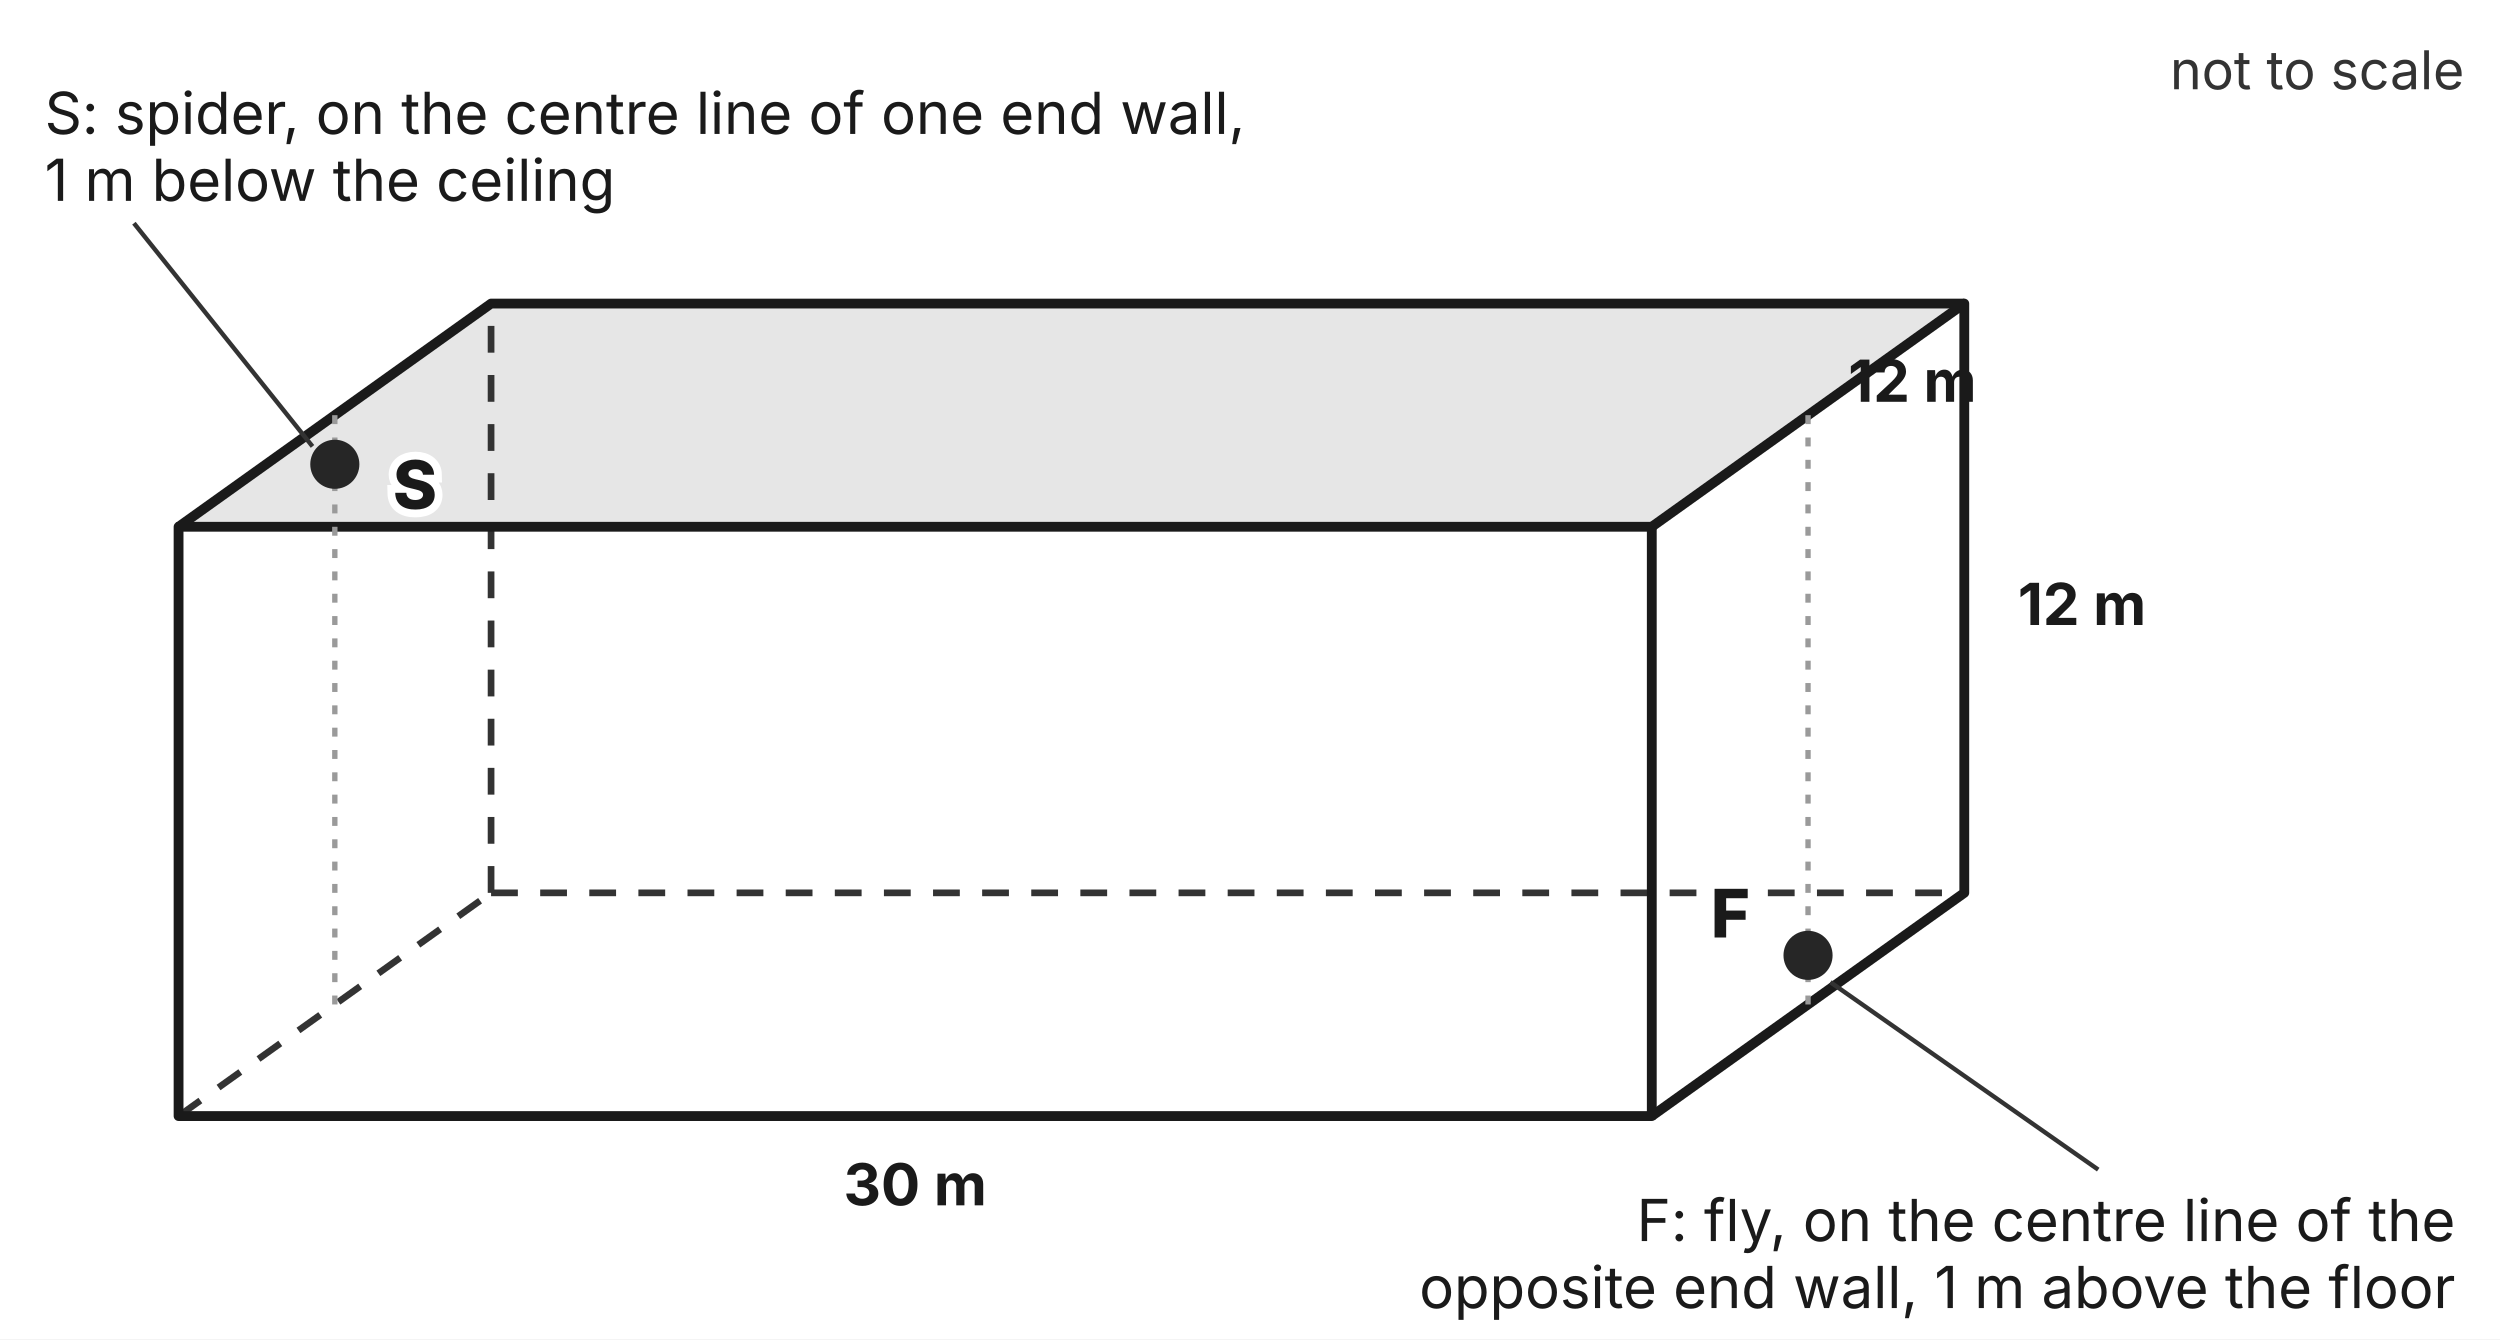
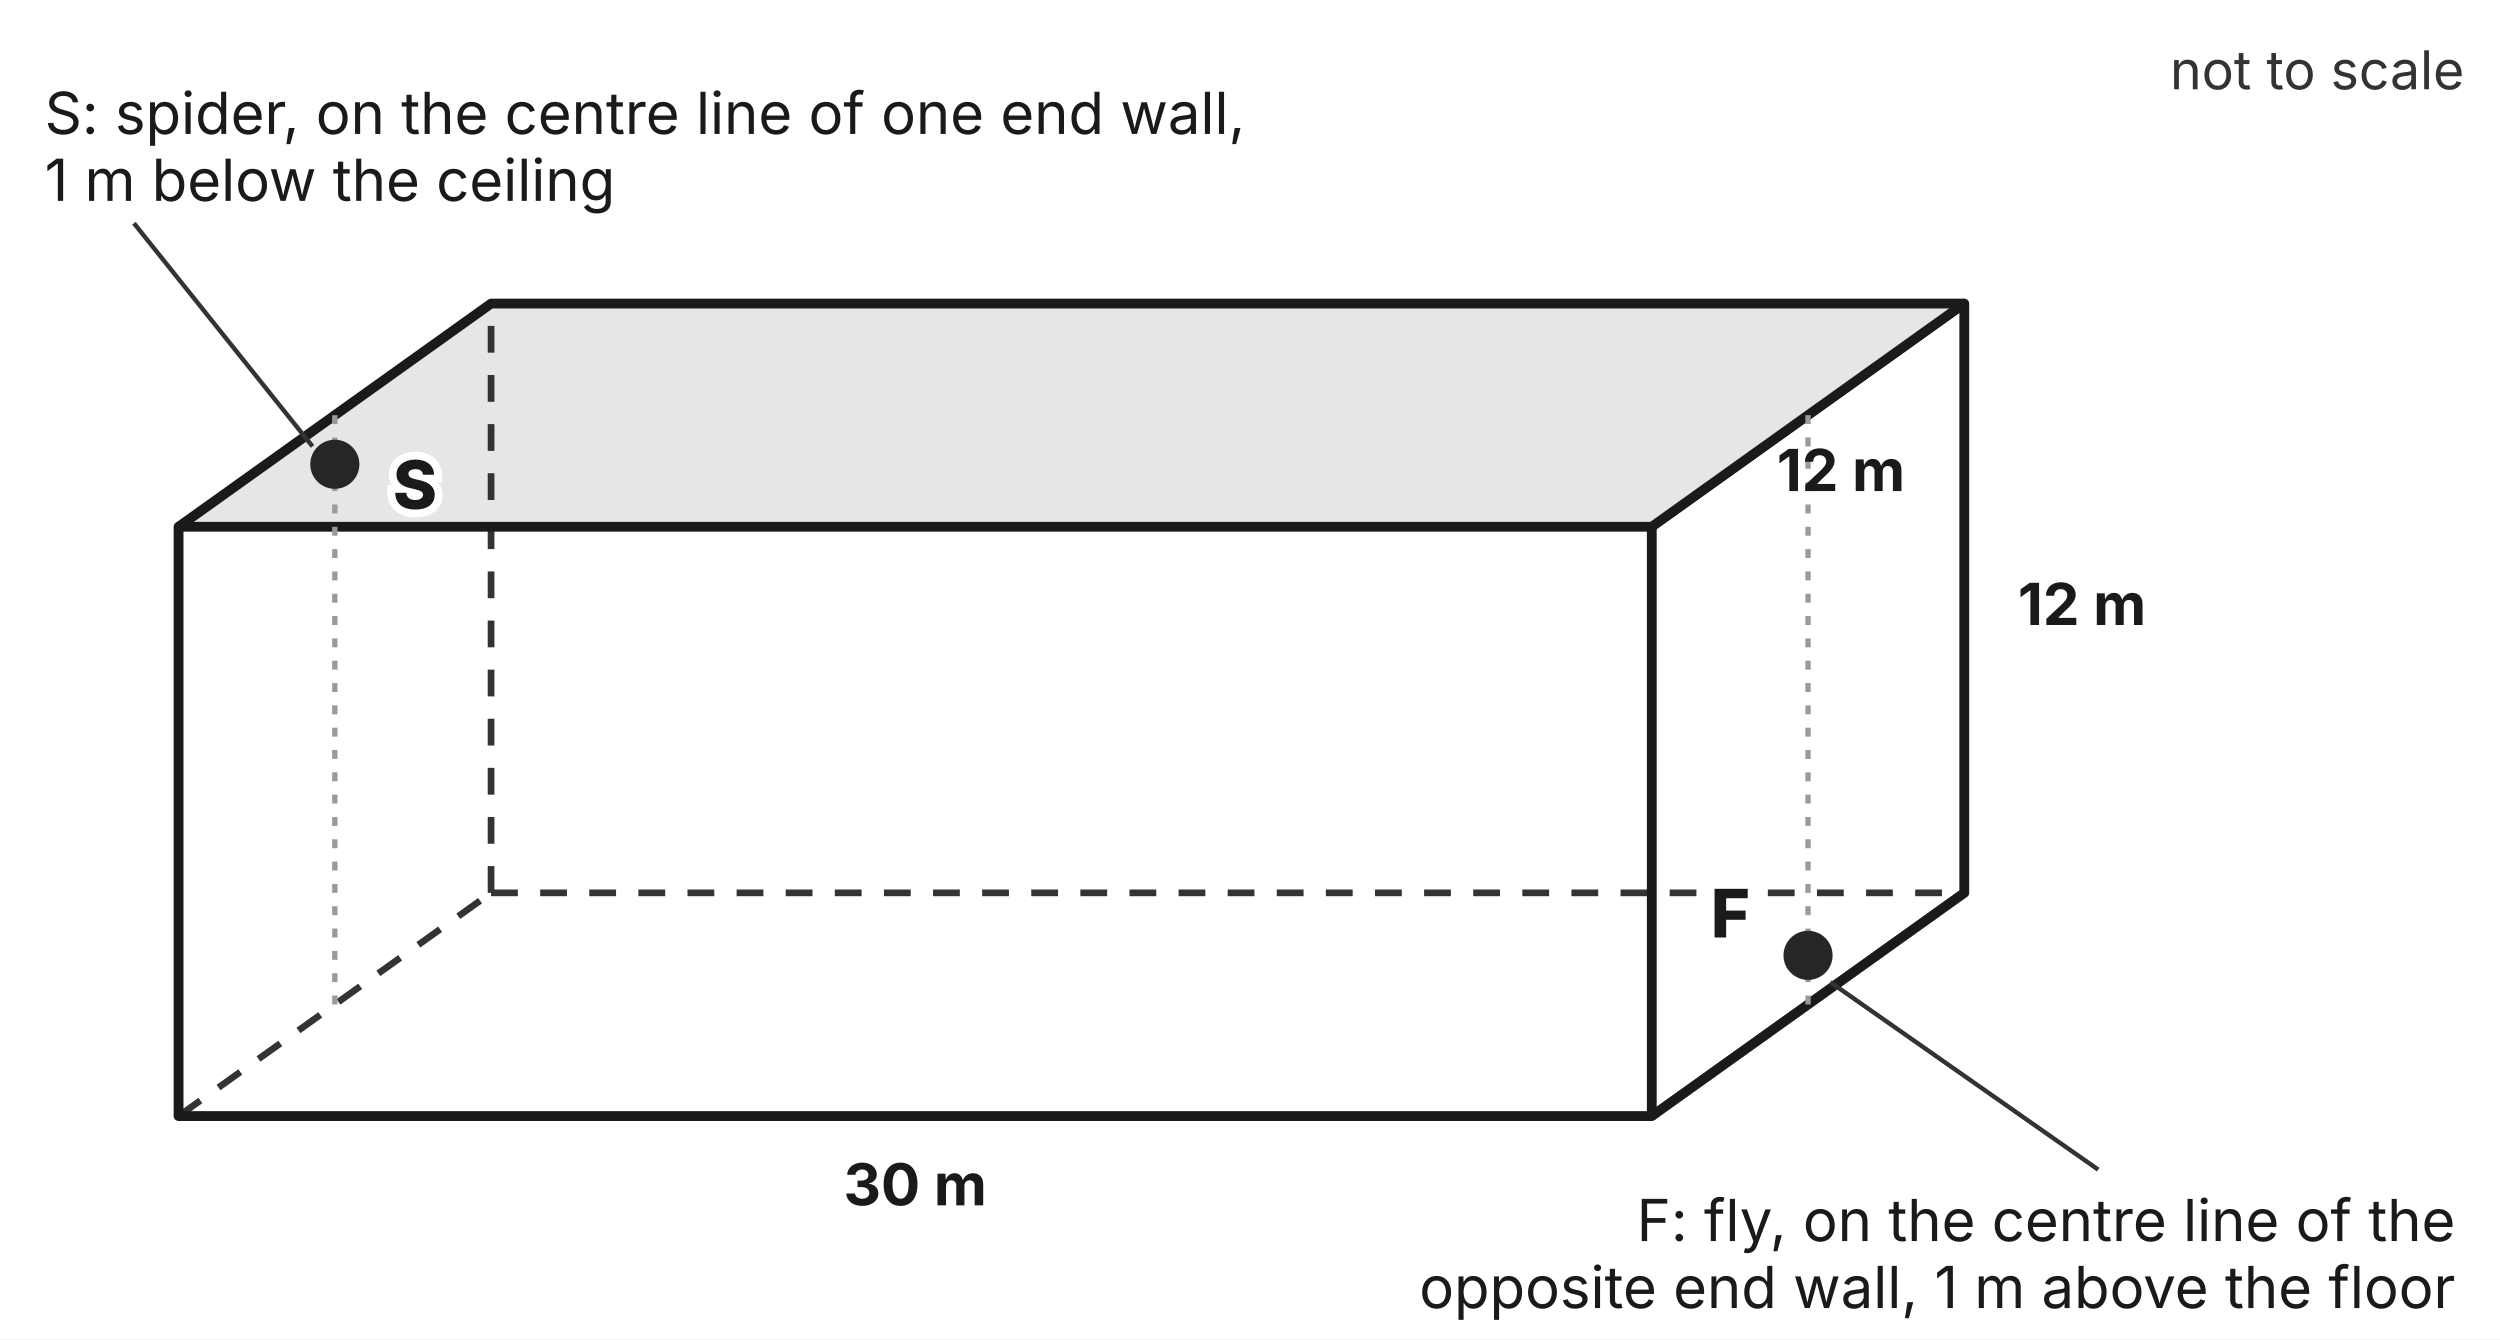
<svg xmlns="http://www.w3.org/2000/svg" viewBox="0 0 560 300" width="560" height="300" font-family="Inter, Arial, sans-serif" font-size="13">
  <rect width="560" height="300" fill="#ffffff" />
  <text x="552" y="20" text-anchor="end" font-size="12" fill="#333333">not to scale</text>
  <polygon points="40,118 370,118 440,68 110,68" fill="#e6e6e6" stroke="none" />
  <g stroke="#333333" stroke-width="1.5" stroke-dasharray="6 5" fill="none">
    <line x1="40" y1="250" x2="110" y2="200" />
    <line x1="110" y1="200" x2="440" y2="200" />
    <line x1="110" y1="200" x2="110" y2="68" />
  </g>
  <g stroke="#1a1a1a" stroke-width="2.2" fill="none" stroke-linejoin="round">
    <polygon points="40,250 370,250 370,118 40,118" />
    <polyline points="370,250 440,200 440,68 370,118" />
    <polyline points="40,118 110,68 440,68" />
  </g>
  <g stroke="#9a9a9a" stroke-width="1.2" stroke-dasharray="2 3">
    <line x1="75" y1="225" x2="75" y2="93" />
    <line x1="405" y1="225" x2="405" y2="93" />
  </g>
  <circle cx="75" cy="104" r="5.5" fill="#262626" />
  <circle cx="405" cy="214" r="5.5" fill="#262626" />
  <g font-weight="800" font-size="15" fill="#1a1a1a" stroke="#ffffff" stroke-width="3.5" paint-order="stroke">
    <text x="88" y="114">S</text>
    <text x="392" y="210" text-anchor="end">F</text>
  </g>
  <g font-weight="700" fill="#1a1a1a">
    <text x="205" y="270" text-anchor="middle">30 m</text>
-     <text x="414" y="90">12 m</text>
+     <text x="398" y="110">12 m</text>
    <text x="452" y="140">12 m</text>
  </g>
  <line x1="70" y1="100" x2="30" y2="50" stroke="#333333" stroke-width="1" />
  <text x="10" y="30" fill="#1a1a1a">S: spider, on the centre line of one end wall,</text>
  <text x="10" y="45" fill="#1a1a1a">1 m below the ceiling</text>
  <line x1="410" y1="220" x2="470" y2="262" stroke="#333333" stroke-width="1" />
  <text x="550" y="278" text-anchor="end" fill="#1a1a1a">F: fly, on the centre line of the</text>
  <text x="550" y="293" text-anchor="end" fill="#1a1a1a">opposite end wall, 1 m above the floor</text>
</svg>
